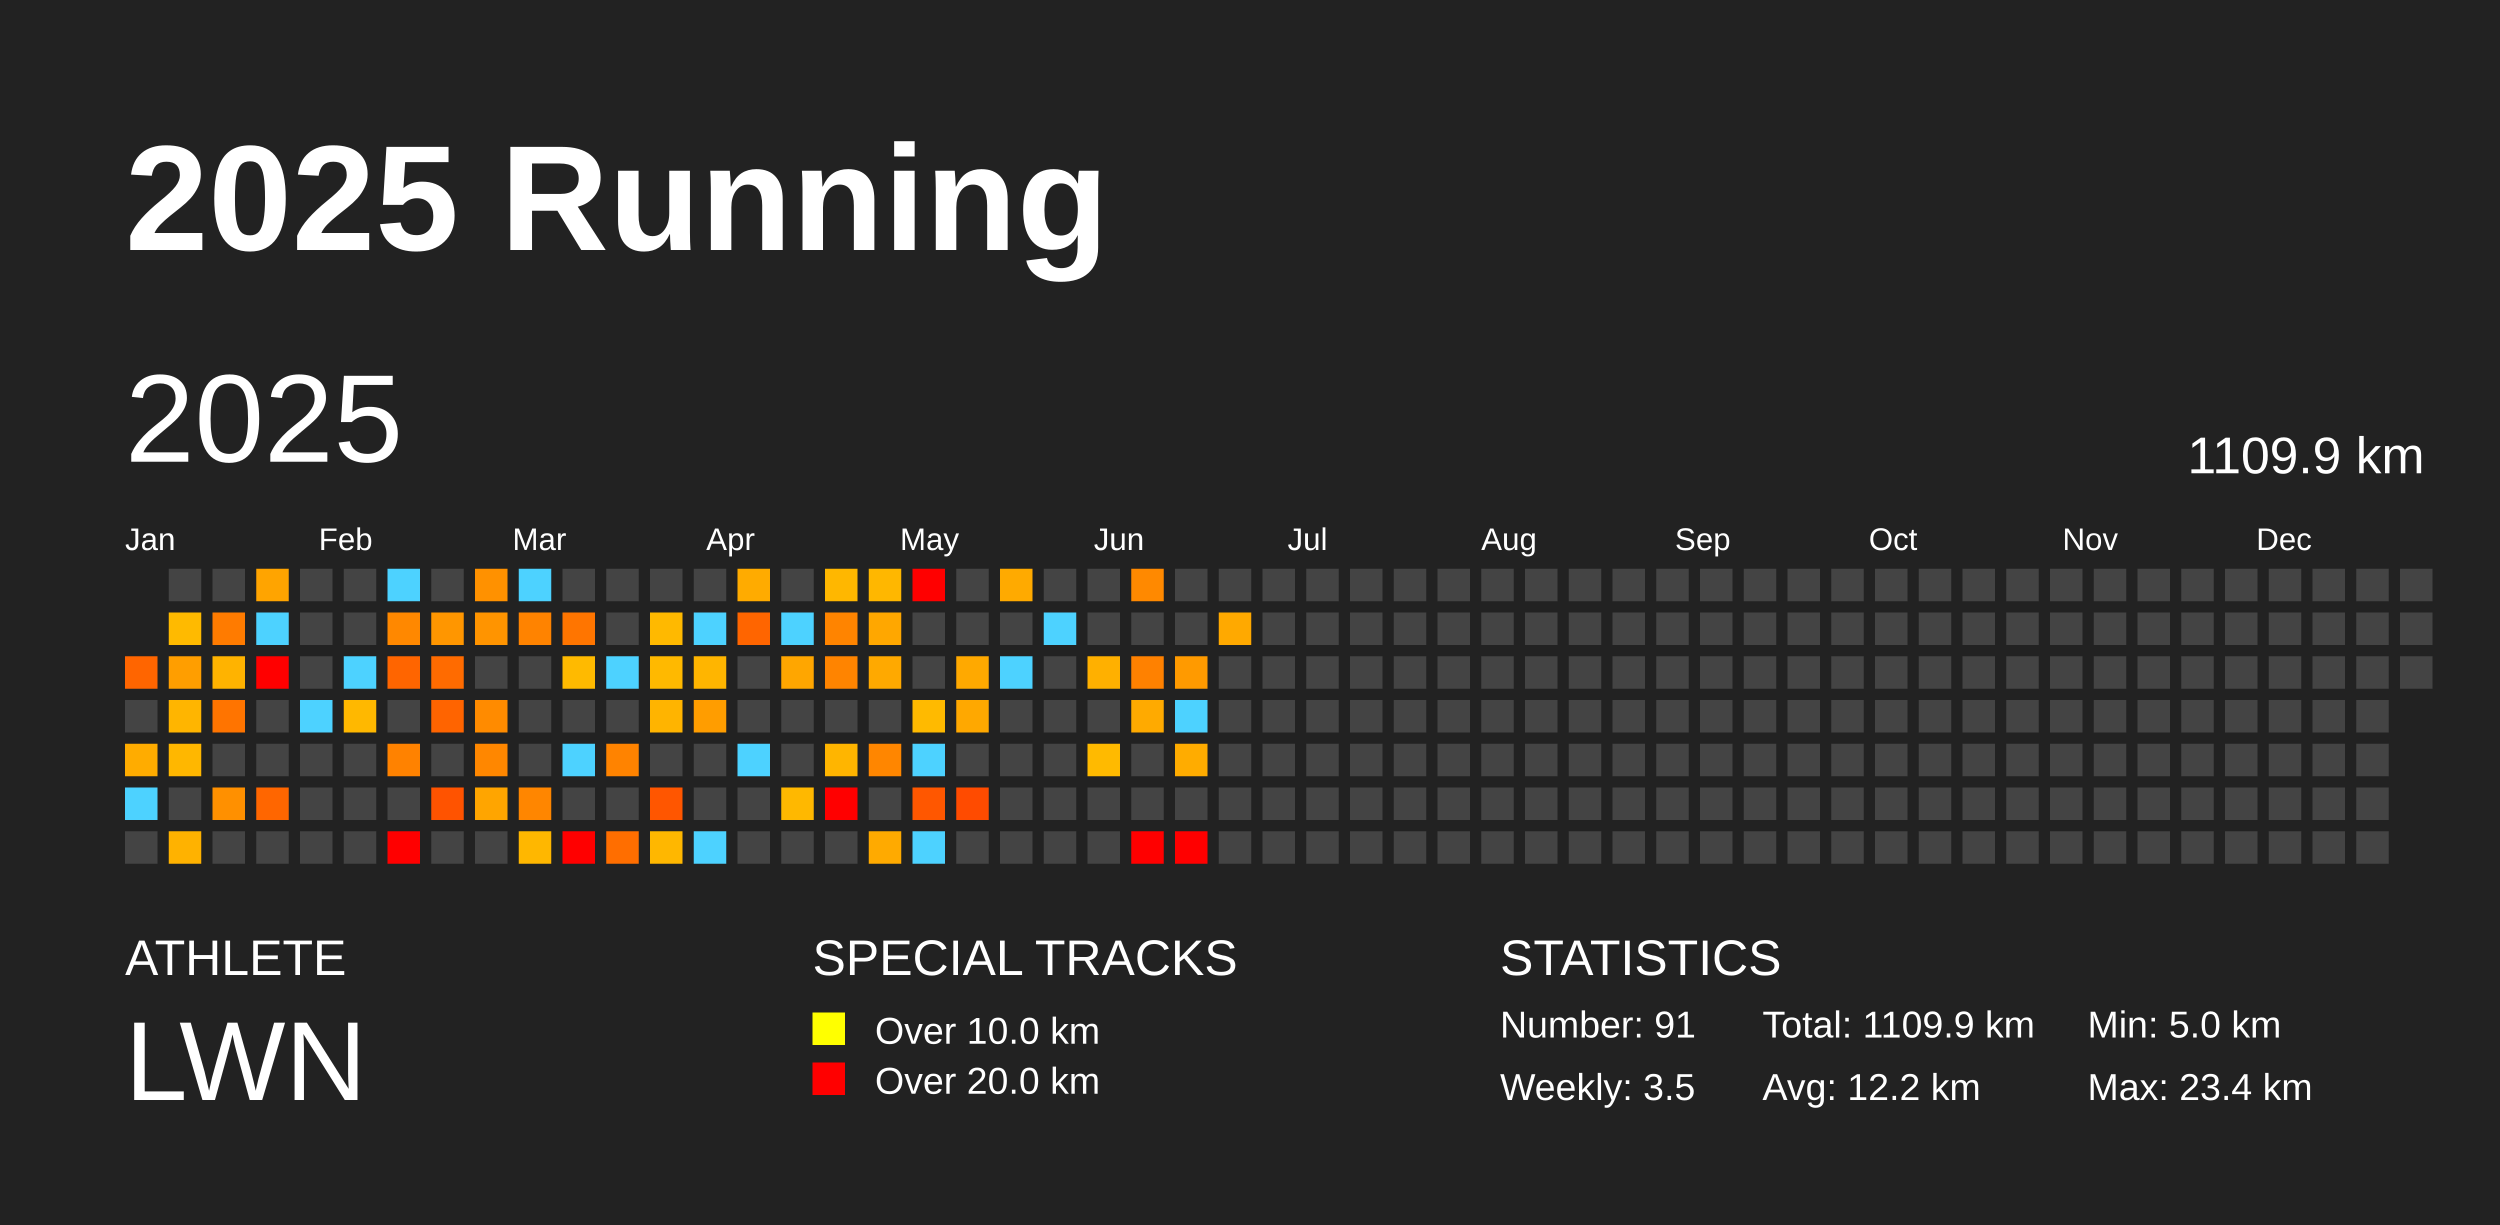
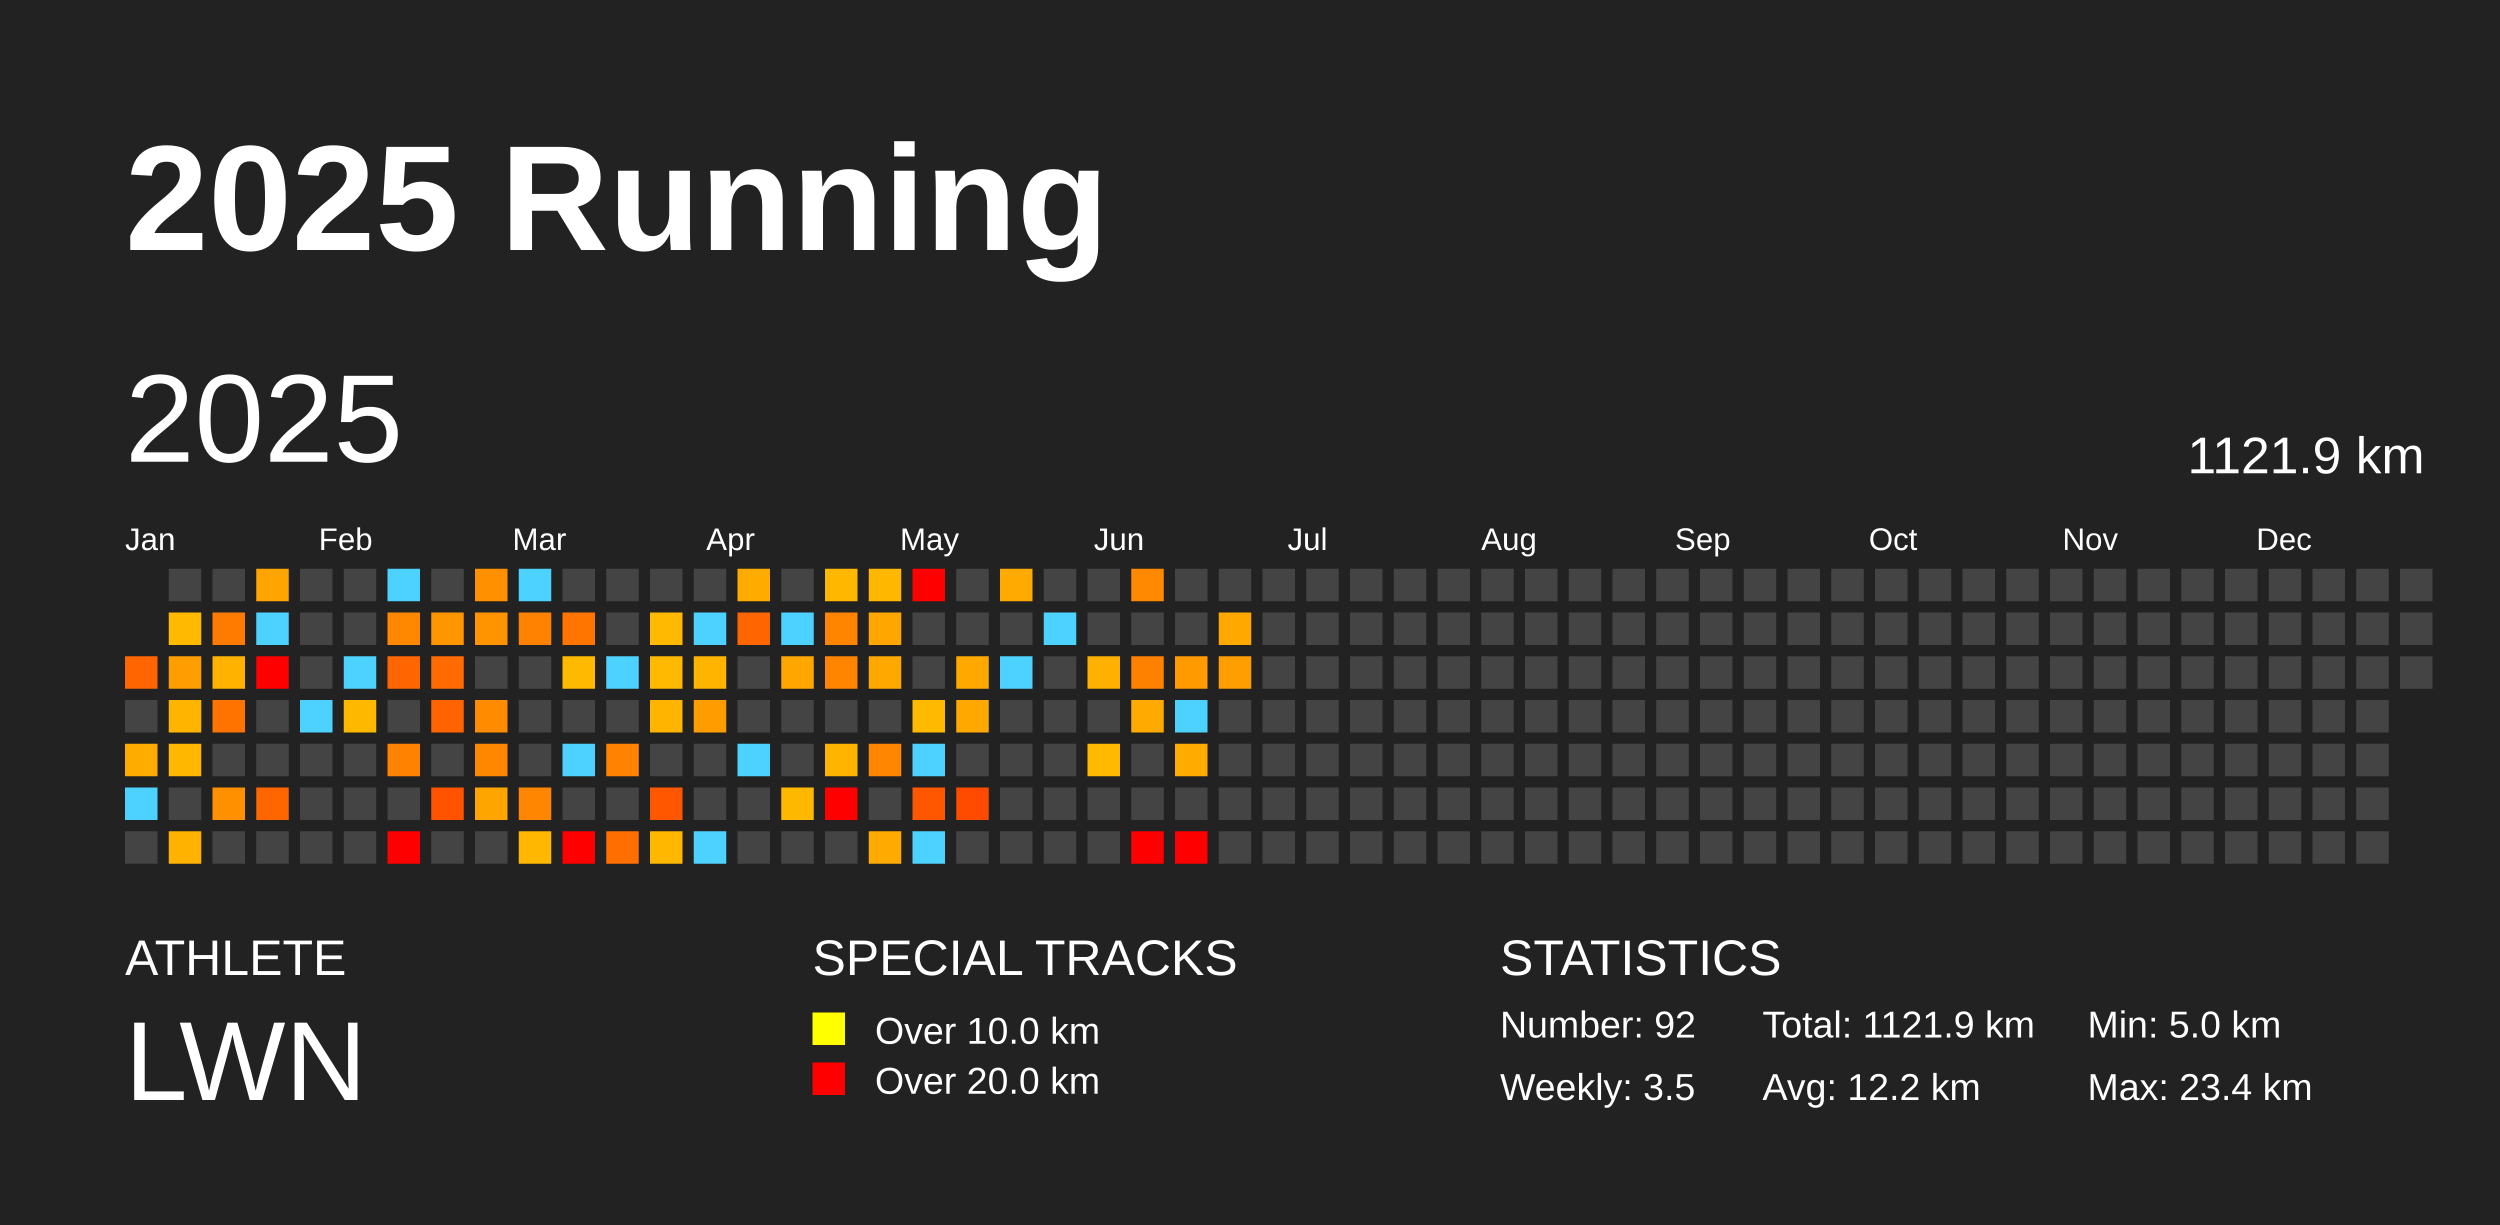
<svg xmlns="http://www.w3.org/2000/svg" baseProfile="full" height="98mm" version="1.1" viewBox="0,0,200,98" width="200mm">
  <defs />
  <rect fill="#222222" height="98" width="200" x="0" y="0" />
  <text fill="#FFFFFF" style="font-size:12px; font-family:Arial; font-weight:bold;" x="10" y="20">2025 Running</text>
  <text fill="#FFFFFF" style="font-size:4px; font-family:Arial" x="10" y="78">ATHLETE</text>
  <text fill="#FFFFFF" style="font-size:9px; font-family:Arial" x="10" y="88">LWN</text>
  <text fill="#FFFFFF" style="font-size:4px; font-family:Arial" x="65" y="78">SPECIAL TRACKS</text>
  <rect fill="yellow" height="2.6" width="2.6" x="65" y="81" />
  <text fill="#FFFFFF" style="font-size:3px; font-family:Arial" x="70" y="83.5">Over 10.0 km</text>
  <rect fill="red" height="2.6" width="2.6" x="65" y="85" />
  <text fill="#FFFFFF" style="font-size:3px; font-family:Arial" x="70" y="87.5">Over 20.0 km</text>
  <text fill="#FFFFFF" style="font-size:4px; font-family:Arial" x="120" y="78">STATISTICS</text>
-   <text fill="#FFFFFF" style="font-size:3px; font-family:Arial" x="120" y="83">Number: 91</text>
+   <text fill="#FFFFFF" style="font-size:3px; font-family:Arial" x="120" y="83">Number: 92</text>
  <text fill="#FFFFFF" style="font-size:3px; font-family:Arial" x="120" y="88">Weekly: 3.5</text>
-   <text fill="#FFFFFF" style="font-size:3px; font-family:Arial" x="141" y="83">Total: 1109.9 km</text>
+   <text fill="#FFFFFF" style="font-size:3px; font-family:Arial" x="141" y="83">Total: 1121.9 km</text>
  <text fill="#FFFFFF" style="font-size:3px; font-family:Arial" x="141" y="88">Avg: 12.2 km</text>
  <text fill="#FFFFFF" style="font-size:3px; font-family:Arial" x="167" y="83">Min: 5.0 km</text>
  <text fill="#FFFFFF" style="font-size:3px; font-family:Arial" x="167" y="88">Max: 23.4 km</text>
  <text dominant-baseline="hanging" fill="#FFFFFF" style="font-size:10.0px; font-family:Arial;" x="10" y="30">2025</text>
-   <text dominant-baseline="hanging" fill="#FFFFFF" style="font-size:4.125px; font-family:Arial;" x="175" y="35">1109.9 km</text>
+   <text dominant-baseline="hanging" fill="#FFFFFF" style="font-size:4.125px; font-family:Arial;" x="175" y="35">1121.9 km</text>
  <text fill="#FFFFFF" style="font-size:2.5px; font-family:Arial" x="10.0" y="44">Jan</text>
  <text fill="#FFFFFF" style="font-size:2.5px; font-family:Arial" x="25.5" y="44">Feb</text>
  <text fill="#FFFFFF" style="font-size:2.5px; font-family:Arial" x="41.0" y="44">Mar</text>
  <text fill="#FFFFFF" style="font-size:2.5px; font-family:Arial" x="56.5" y="44">Apr</text>
  <text fill="#FFFFFF" style="font-size:2.5px; font-family:Arial" x="72.0" y="44">May</text>
  <text fill="#FFFFFF" style="font-size:2.5px; font-family:Arial" x="87.5" y="44">Jun</text>
  <text fill="#FFFFFF" style="font-size:2.5px; font-family:Arial" x="103.0" y="44">Jul</text>
  <text fill="#FFFFFF" style="font-size:2.5px; font-family:Arial" x="118.5" y="44">Aug</text>
  <text fill="#FFFFFF" style="font-size:2.5px; font-family:Arial" x="134.0" y="44">Sep</text>
  <text fill="#FFFFFF" style="font-size:2.5px; font-family:Arial" x="149.5" y="44">Oct</text>
  <text fill="#FFFFFF" style="font-size:2.5px; font-family:Arial" x="165.0" y="44">Nov</text>
  <text fill="#FFFFFF" style="font-size:2.5px; font-family:Arial" x="180.5" y="44">Dec</text>
  <rect fill="#ff6500" height="2.6" width="2.6" x="10.0" y="52.5" />
  <rect fill="#444444" height="2.6" width="2.6" x="10.0" y="56.0" />
  <rect fill="#ffac00" height="2.6" width="2.6" x="10.0" y="59.5" />
  <rect fill="#4dd2ff" height="2.6" width="2.6" x="10.0" y="63.0" />
  <rect fill="#444444" height="2.6" width="2.6" x="10.0" y="66.5" />
  <rect fill="#444444" height="2.6" width="2.6" x="13.5" y="45.5" />
  <rect fill="#ffba00" height="2.6" width="2.6" x="13.5" y="49.0" />
  <rect fill="#ff9e00" height="2.6" width="2.6" x="13.5" y="52.5" />
  <rect fill="#ffb500" height="2.6" width="2.6" x="13.5" y="56.0" />
  <rect fill="#ffb700" height="2.6" width="2.6" x="13.5" y="59.5" />
  <rect fill="#444444" height="2.6" width="2.6" x="13.5" y="63.0" />
  <rect fill="#ffb200" height="2.6" width="2.6" x="13.5" y="66.5" />
  <rect fill="#444444" height="2.6" width="2.6" x="17.0" y="45.5" />
  <rect fill="#ff7b00" height="2.6" width="2.6" x="17.0" y="49.0" />
  <rect fill="#ffb300" height="2.6" width="2.6" x="17.0" y="52.5" />
  <rect fill="#ff7400" height="2.6" width="2.6" x="17.0" y="56.0" />
  <rect fill="#444444" height="2.6" width="2.6" x="17.0" y="59.5" />
  <rect fill="#ff9000" height="2.6" width="2.6" x="17.0" y="63.0" />
  <rect fill="#444444" height="2.6" width="2.6" x="17.0" y="66.5" />
  <rect fill="#ffa400" height="2.6" width="2.6" x="20.5" y="45.5" />
  <rect fill="#4dd2ff" height="2.6" width="2.6" x="20.5" y="49.0" />
  <rect fill="red" height="2.6" width="2.6" x="20.5" y="52.5" />
  <rect fill="#444444" height="2.6" width="2.6" x="20.5" y="56.0" />
  <rect fill="#444444" height="2.6" width="2.6" x="20.5" y="59.5" />
  <rect fill="#ff6600" height="2.6" width="2.6" x="20.5" y="63.0" />
  <rect fill="#444444" height="2.6" width="2.6" x="20.5" y="66.5" />
  <rect fill="#444444" height="2.6" width="2.6" x="24.0" y="45.5" />
  <rect fill="#444444" height="2.6" width="2.6" x="24.0" y="49.0" />
  <rect fill="#444444" height="2.6" width="2.6" x="24.0" y="52.5" />
  <rect fill="#4dd2ff" height="2.6" width="2.6" x="24.0" y="56.0" />
  <rect fill="#444444" height="2.6" width="2.6" x="24.0" y="59.5" />
  <rect fill="#444444" height="2.6" width="2.6" x="24.0" y="63.0" />
  <rect fill="#444444" height="2.6" width="2.6" x="24.0" y="66.5" />
  <rect fill="#444444" height="2.6" width="2.6" x="27.5" y="45.5" />
  <rect fill="#444444" height="2.6" width="2.6" x="27.5" y="49.0" />
  <rect fill="#4dd2ff" height="2.6" width="2.6" x="27.5" y="52.5" />
  <rect fill="#ffb800" height="2.6" width="2.6" x="27.5" y="56.0" />
  <rect fill="#444444" height="2.6" width="2.6" x="27.5" y="59.5" />
  <rect fill="#444444" height="2.6" width="2.6" x="27.5" y="63.0" />
  <rect fill="#444444" height="2.6" width="2.6" x="27.5" y="66.5" />
  <rect fill="#4dd2ff" height="2.6" width="2.6" x="31.0" y="45.5" />
  <rect fill="#ff8800" height="2.6" width="2.6" x="31.0" y="49.0" />
  <rect fill="#ff6500" height="2.6" width="2.6" x="31.0" y="52.5" />
  <rect fill="#444444" height="2.6" width="2.6" x="31.0" y="56.0" />
  <rect fill="#ff8200" height="2.6" width="2.6" x="31.0" y="59.5" />
  <rect fill="#444444" height="2.6" width="2.6" x="31.0" y="63.0" />
  <rect fill="red" height="2.6" width="2.6" x="31.0" y="66.5" />
  <rect fill="#444444" height="2.6" width="2.6" x="34.5" y="45.5" />
  <rect fill="#ff9600" height="2.6" width="2.6" x="34.5" y="49.0" />
  <rect fill="#ff6b00" height="2.6" width="2.6" x="34.5" y="52.5" />
  <rect fill="#ff6400" height="2.6" width="2.6" x="34.5" y="56.0" />
  <rect fill="#444444" height="2.6" width="2.6" x="34.5" y="59.5" />
  <rect fill="#ff5300" height="2.6" width="2.6" x="34.5" y="63.0" />
  <rect fill="#444444" height="2.6" width="2.6" x="34.5" y="66.5" />
  <rect fill="#ff9100" height="2.6" width="2.6" x="38.0" y="45.5" />
  <rect fill="#ff9400" height="2.6" width="2.6" x="38.0" y="49.0" />
  <rect fill="#444444" height="2.6" width="2.6" x="38.0" y="52.5" />
  <rect fill="#ff8b00" height="2.6" width="2.6" x="38.0" y="56.0" />
  <rect fill="#ff8700" height="2.6" width="2.6" x="38.0" y="59.5" />
  <rect fill="#ffa500" height="2.6" width="2.6" x="38.0" y="63.0" />
  <rect fill="#444444" height="2.6" width="2.6" x="38.0" y="66.5" />
  <rect fill="#4dd2ff" height="2.6" width="2.6" x="41.5" y="45.5" />
  <rect fill="#ff8300" height="2.6" width="2.6" x="41.5" y="49.0" />
  <rect fill="#444444" height="2.6" width="2.6" x="41.5" y="52.5" />
  <rect fill="#444444" height="2.6" width="2.6" x="41.5" y="56.0" />
  <rect fill="#444444" height="2.6" width="2.6" x="41.5" y="59.5" />
  <rect fill="#ff8600" height="2.6" width="2.6" x="41.5" y="63.0" />
  <rect fill="#ffb700" height="2.6" width="2.6" x="41.5" y="66.5" />
  <rect fill="#444444" height="2.6" width="2.6" x="45.0" y="45.5" />
  <rect fill="#ff7500" height="2.6" width="2.6" x="45.0" y="49.0" />
  <rect fill="#ffba00" height="2.6" width="2.6" x="45.0" y="52.5" />
  <rect fill="#444444" height="2.6" width="2.6" x="45.0" y="56.0" />
  <rect fill="#4dd2ff" height="2.6" width="2.6" x="45.0" y="59.5" />
  <rect fill="#444444" height="2.6" width="2.6" x="45.0" y="63.0" />
  <rect fill="red" height="2.6" width="2.6" x="45.0" y="66.5" />
  <rect fill="#444444" height="2.6" width="2.6" x="48.5" y="45.5" />
  <rect fill="#444444" height="2.6" width="2.6" x="48.5" y="49.0" />
  <rect fill="#4dd2ff" height="2.6" width="2.6" x="48.5" y="52.5" />
  <rect fill="#444444" height="2.6" width="2.6" x="48.5" y="56.0" />
  <rect fill="#ff8300" height="2.6" width="2.6" x="48.5" y="59.5" />
  <rect fill="#444444" height="2.6" width="2.6" x="48.5" y="63.0" />
  <rect fill="#ff6e00" height="2.6" width="2.6" x="48.5" y="66.5" />
  <rect fill="#444444" height="2.6" width="2.6" x="52.0" y="45.5" />
  <rect fill="#ffb900" height="2.6" width="2.6" x="52.0" y="49.0" />
  <rect fill="#ffb900" height="2.6" width="2.6" x="52.0" y="52.5" />
  <rect fill="#ffb400" height="2.6" width="2.6" x="52.0" y="56.0" />
  <rect fill="#444444" height="2.6" width="2.6" x="52.0" y="59.5" />
  <rect fill="#ff5600" height="2.6" width="2.6" x="52.0" y="63.0" />
  <rect fill="#ffb700" height="2.6" width="2.6" x="52.0" y="66.5" />
  <rect fill="#444444" height="2.6" width="2.6" x="55.5" y="45.5" />
  <rect fill="#4dd2ff" height="2.6" width="2.6" x="55.5" y="49.0" />
  <rect fill="#ffb500" height="2.6" width="2.6" x="55.5" y="52.5" />
  <rect fill="#ff9d00" height="2.6" width="2.6" x="55.5" y="56.0" />
  <rect fill="#444444" height="2.6" width="2.6" x="55.5" y="59.5" />
  <rect fill="#444444" height="2.6" width="2.6" x="55.5" y="63.0" />
  <rect fill="#4dd2ff" height="2.6" width="2.6" x="55.5" y="66.5" />
  <rect fill="#ffab00" height="2.6" width="2.6" x="59.0" y="45.5" />
  <rect fill="#ff6500" height="2.6" width="2.6" x="59.0" y="49.0" />
  <rect fill="#444444" height="2.6" width="2.6" x="59.0" y="52.5" />
  <rect fill="#444444" height="2.6" width="2.6" x="59.0" y="56.0" />
  <rect fill="#4dd2ff" height="2.6" width="2.6" x="59.0" y="59.5" />
  <rect fill="#444444" height="2.6" width="2.6" x="59.0" y="63.0" />
  <rect fill="#444444" height="2.6" width="2.6" x="59.0" y="66.5" />
  <rect fill="#444444" height="2.6" width="2.6" x="62.5" y="45.5" />
  <rect fill="#4dd2ff" height="2.6" width="2.6" x="62.5" y="49.0" />
  <rect fill="#ffa600" height="2.6" width="2.6" x="62.5" y="52.5" />
  <rect fill="#444444" height="2.6" width="2.6" x="62.5" y="56.0" />
  <rect fill="#444444" height="2.6" width="2.6" x="62.5" y="59.5" />
  <rect fill="#ffb800" height="2.6" width="2.6" x="62.5" y="63.0" />
  <rect fill="#444444" height="2.6" width="2.6" x="62.5" y="66.5" />
  <rect fill="#ffb700" height="2.6" width="2.6" x="66.0" y="45.5" />
  <rect fill="#ff8400" height="2.6" width="2.6" x="66.0" y="49.0" />
  <rect fill="#ff8400" height="2.6" width="2.6" x="66.0" y="52.5" />
  <rect fill="#444444" height="2.6" width="2.6" x="66.0" y="56.0" />
  <rect fill="#ffb500" height="2.6" width="2.6" x="66.0" y="59.5" />
  <rect fill="red" height="2.6" width="2.6" x="66.0" y="63.0" />
  <rect fill="#444444" height="2.6" width="2.6" x="66.0" y="66.5" />
  <rect fill="#ffb700" height="2.6" width="2.6" x="69.5" y="45.5" />
  <rect fill="#ffa700" height="2.6" width="2.6" x="69.5" y="49.0" />
  <rect fill="#ffa900" height="2.6" width="2.6" x="69.5" y="52.5" />
  <rect fill="#444444" height="2.6" width="2.6" x="69.5" y="56.0" />
  <rect fill="#ff8600" height="2.6" width="2.6" x="69.5" y="59.5" />
  <rect fill="#444444" height="2.6" width="2.6" x="69.5" y="63.0" />
  <rect fill="#ffaa00" height="2.6" width="2.6" x="69.5" y="66.5" />
  <rect fill="red" height="2.6" width="2.6" x="73.0" y="45.5" />
  <rect fill="#444444" height="2.6" width="2.6" x="73.0" y="49.0" />
  <rect fill="#444444" height="2.6" width="2.6" x="73.0" y="52.5" />
  <rect fill="#ffba00" height="2.6" width="2.6" x="73.0" y="56.0" />
  <rect fill="#4dd2ff" height="2.6" width="2.6" x="73.0" y="59.5" />
  <rect fill="#ff5700" height="2.6" width="2.6" x="73.0" y="63.0" />
  <rect fill="#4dd2ff" height="2.6" width="2.6" x="73.0" y="66.5" />
  <rect fill="#444444" height="2.6" width="2.6" x="76.5" y="45.5" />
  <rect fill="#444444" height="2.6" width="2.6" x="76.5" y="49.0" />
  <rect fill="#ffa900" height="2.6" width="2.6" x="76.5" y="52.5" />
  <rect fill="#ffa800" height="2.6" width="2.6" x="76.5" y="56.0" />
  <rect fill="#444444" height="2.6" width="2.6" x="76.5" y="59.5" />
  <rect fill="#ff4b00" height="2.6" width="2.6" x="76.5" y="63.0" />
  <rect fill="#444444" height="2.6" width="2.6" x="76.5" y="66.5" />
  <rect fill="#ffaa00" height="2.6" width="2.6" x="80.0" y="45.5" />
  <rect fill="#444444" height="2.6" width="2.6" x="80.0" y="49.0" />
  <rect fill="#4dd2ff" height="2.6" width="2.6" x="80.0" y="52.5" />
  <rect fill="#444444" height="2.6" width="2.6" x="80.0" y="56.0" />
  <rect fill="#444444" height="2.6" width="2.6" x="80.0" y="59.5" />
  <rect fill="#444444" height="2.6" width="2.6" x="80.0" y="63.0" />
  <rect fill="#444444" height="2.6" width="2.6" x="80.0" y="66.5" />
  <rect fill="#444444" height="2.6" width="2.6" x="83.5" y="45.5" />
  <rect fill="#4dd2ff" height="2.6" width="2.6" x="83.5" y="49.0" />
  <rect fill="#444444" height="2.6" width="2.6" x="83.5" y="52.5" />
  <rect fill="#444444" height="2.6" width="2.6" x="83.5" y="56.0" />
  <rect fill="#444444" height="2.6" width="2.6" x="83.5" y="59.5" />
  <rect fill="#444444" height="2.6" width="2.6" x="83.5" y="63.0" />
  <rect fill="#444444" height="2.6" width="2.6" x="83.5" y="66.5" />
  <rect fill="#444444" height="2.6" width="2.6" x="87.0" y="45.5" />
  <rect fill="#444444" height="2.6" width="2.6" x="87.0" y="49.0" />
  <rect fill="#ffb000" height="2.6" width="2.6" x="87.0" y="52.5" />
  <rect fill="#444444" height="2.6" width="2.6" x="87.0" y="56.0" />
  <rect fill="#ffba00" height="2.6" width="2.6" x="87.0" y="59.5" />
  <rect fill="#444444" height="2.6" width="2.6" x="87.0" y="63.0" />
  <rect fill="#444444" height="2.6" width="2.6" x="87.0" y="66.5" />
  <rect fill="#ff8900" height="2.6" width="2.6" x="90.5" y="45.5" />
  <rect fill="#444444" height="2.6" width="2.6" x="90.5" y="49.0" />
  <rect fill="#ff8100" height="2.6" width="2.6" x="90.5" y="52.5" />
  <rect fill="#ffaa00" height="2.6" width="2.6" x="90.5" y="56.0" />
  <rect fill="#444444" height="2.6" width="2.6" x="90.5" y="59.5" />
  <rect fill="#444444" height="2.6" width="2.6" x="90.5" y="63.0" />
  <rect fill="red" height="2.6" width="2.6" x="90.5" y="66.5" />
  <rect fill="#444444" height="2.6" width="2.6" x="94.0" y="45.5" />
  <rect fill="#444444" height="2.6" width="2.6" x="94.0" y="49.0" />
  <rect fill="#ff9a00" height="2.6" width="2.6" x="94.0" y="52.5" />
  <rect fill="#4dd2ff" height="2.6" width="2.6" x="94.0" y="56.0" />
  <rect fill="#ffac00" height="2.6" width="2.6" x="94.0" y="59.5" />
  <rect fill="#444444" height="2.6" width="2.6" x="94.0" y="63.0" />
  <rect fill="red" height="2.6" width="2.6" x="94.0" y="66.5" />
  <rect fill="#444444" height="2.6" width="2.6" x="97.5" y="45.5" />
  <rect fill="#ffa900" height="2.6" width="2.6" x="97.5" y="49.0" />
-   <rect fill="#444444" height="2.6" width="2.6" x="97.5" y="52.5" />
+   <rect fill="#ff9e00" height="2.6" width="2.6" x="97.5" y="52.5" />
  <rect fill="#444444" height="2.6" width="2.6" x="97.5" y="56.0" />
  <rect fill="#444444" height="2.6" width="2.6" x="97.5" y="59.5" />
  <rect fill="#444444" height="2.6" width="2.6" x="97.5" y="63.0" />
  <rect fill="#444444" height="2.6" width="2.6" x="97.5" y="66.5" />
  <rect fill="#444444" height="2.6" width="2.6" x="101.0" y="45.5" />
  <rect fill="#444444" height="2.6" width="2.6" x="101.0" y="49.0" />
  <rect fill="#444444" height="2.6" width="2.6" x="101.0" y="52.5" />
  <rect fill="#444444" height="2.6" width="2.6" x="101.0" y="56.0" />
  <rect fill="#444444" height="2.6" width="2.6" x="101.0" y="59.5" />
  <rect fill="#444444" height="2.6" width="2.6" x="101.0" y="63.0" />
  <rect fill="#444444" height="2.6" width="2.6" x="101.0" y="66.5" />
  <rect fill="#444444" height="2.6" width="2.6" x="104.5" y="45.5" />
  <rect fill="#444444" height="2.6" width="2.6" x="104.5" y="49.0" />
  <rect fill="#444444" height="2.6" width="2.6" x="104.5" y="52.5" />
  <rect fill="#444444" height="2.6" width="2.6" x="104.5" y="56.0" />
  <rect fill="#444444" height="2.6" width="2.6" x="104.5" y="59.5" />
  <rect fill="#444444" height="2.6" width="2.6" x="104.5" y="63.0" />
  <rect fill="#444444" height="2.6" width="2.6" x="104.5" y="66.5" />
  <rect fill="#444444" height="2.6" width="2.6" x="108.0" y="45.5" />
  <rect fill="#444444" height="2.6" width="2.6" x="108.0" y="49.0" />
  <rect fill="#444444" height="2.6" width="2.6" x="108.0" y="52.5" />
  <rect fill="#444444" height="2.6" width="2.6" x="108.0" y="56.0" />
  <rect fill="#444444" height="2.6" width="2.6" x="108.0" y="59.5" />
  <rect fill="#444444" height="2.6" width="2.6" x="108.0" y="63.0" />
  <rect fill="#444444" height="2.6" width="2.6" x="108.0" y="66.5" />
  <rect fill="#444444" height="2.6" width="2.6" x="111.5" y="45.5" />
  <rect fill="#444444" height="2.6" width="2.6" x="111.5" y="49.0" />
  <rect fill="#444444" height="2.6" width="2.6" x="111.5" y="52.5" />
  <rect fill="#444444" height="2.6" width="2.6" x="111.5" y="56.0" />
  <rect fill="#444444" height="2.6" width="2.6" x="111.5" y="59.5" />
  <rect fill="#444444" height="2.6" width="2.6" x="111.5" y="63.0" />
  <rect fill="#444444" height="2.6" width="2.6" x="111.5" y="66.5" />
  <rect fill="#444444" height="2.6" width="2.6" x="115.0" y="45.5" />
  <rect fill="#444444" height="2.6" width="2.6" x="115.0" y="49.0" />
  <rect fill="#444444" height="2.6" width="2.6" x="115.0" y="52.5" />
  <rect fill="#444444" height="2.6" width="2.6" x="115.0" y="56.0" />
  <rect fill="#444444" height="2.6" width="2.6" x="115.0" y="59.5" />
  <rect fill="#444444" height="2.6" width="2.6" x="115.0" y="63.0" />
  <rect fill="#444444" height="2.6" width="2.6" x="115.0" y="66.5" />
  <rect fill="#444444" height="2.6" width="2.6" x="118.5" y="45.5" />
  <rect fill="#444444" height="2.6" width="2.6" x="118.5" y="49.0" />
  <rect fill="#444444" height="2.6" width="2.6" x="118.5" y="52.5" />
  <rect fill="#444444" height="2.6" width="2.6" x="118.5" y="56.0" />
  <rect fill="#444444" height="2.6" width="2.6" x="118.5" y="59.5" />
  <rect fill="#444444" height="2.6" width="2.6" x="118.5" y="63.0" />
  <rect fill="#444444" height="2.6" width="2.6" x="118.5" y="66.5" />
  <rect fill="#444444" height="2.6" width="2.6" x="122.0" y="45.5" />
  <rect fill="#444444" height="2.6" width="2.6" x="122.0" y="49.0" />
  <rect fill="#444444" height="2.6" width="2.6" x="122.0" y="52.5" />
  <rect fill="#444444" height="2.6" width="2.6" x="122.0" y="56.0" />
  <rect fill="#444444" height="2.6" width="2.6" x="122.0" y="59.5" />
  <rect fill="#444444" height="2.6" width="2.6" x="122.0" y="63.0" />
  <rect fill="#444444" height="2.6" width="2.6" x="122.0" y="66.5" />
  <rect fill="#444444" height="2.6" width="2.6" x="125.5" y="45.5" />
  <rect fill="#444444" height="2.6" width="2.6" x="125.5" y="49.0" />
  <rect fill="#444444" height="2.6" width="2.6" x="125.5" y="52.5" />
  <rect fill="#444444" height="2.6" width="2.6" x="125.5" y="56.0" />
  <rect fill="#444444" height="2.6" width="2.6" x="125.5" y="59.5" />
  <rect fill="#444444" height="2.6" width="2.6" x="125.5" y="63.0" />
  <rect fill="#444444" height="2.6" width="2.6" x="125.5" y="66.5" />
  <rect fill="#444444" height="2.6" width="2.6" x="129.0" y="45.5" />
  <rect fill="#444444" height="2.6" width="2.6" x="129.0" y="49.0" />
  <rect fill="#444444" height="2.6" width="2.6" x="129.0" y="52.5" />
  <rect fill="#444444" height="2.6" width="2.6" x="129.0" y="56.0" />
  <rect fill="#444444" height="2.6" width="2.6" x="129.0" y="59.5" />
  <rect fill="#444444" height="2.6" width="2.6" x="129.0" y="63.0" />
  <rect fill="#444444" height="2.6" width="2.6" x="129.0" y="66.5" />
  <rect fill="#444444" height="2.6" width="2.6" x="132.5" y="45.5" />
  <rect fill="#444444" height="2.6" width="2.6" x="132.5" y="49.0" />
  <rect fill="#444444" height="2.6" width="2.6" x="132.5" y="52.5" />
  <rect fill="#444444" height="2.6" width="2.6" x="132.5" y="56.0" />
  <rect fill="#444444" height="2.6" width="2.6" x="132.5" y="59.5" />
  <rect fill="#444444" height="2.6" width="2.6" x="132.5" y="63.0" />
  <rect fill="#444444" height="2.6" width="2.6" x="132.5" y="66.5" />
  <rect fill="#444444" height="2.6" width="2.6" x="136.0" y="45.5" />
  <rect fill="#444444" height="2.6" width="2.6" x="136.0" y="49.0" />
  <rect fill="#444444" height="2.6" width="2.6" x="136.0" y="52.5" />
  <rect fill="#444444" height="2.6" width="2.6" x="136.0" y="56.0" />
  <rect fill="#444444" height="2.6" width="2.6" x="136.0" y="59.5" />
  <rect fill="#444444" height="2.6" width="2.6" x="136.0" y="63.0" />
  <rect fill="#444444" height="2.6" width="2.6" x="136.0" y="66.5" />
  <rect fill="#444444" height="2.6" width="2.6" x="139.5" y="45.5" />
  <rect fill="#444444" height="2.6" width="2.6" x="139.5" y="49.0" />
  <rect fill="#444444" height="2.6" width="2.6" x="139.5" y="52.5" />
  <rect fill="#444444" height="2.6" width="2.6" x="139.5" y="56.0" />
  <rect fill="#444444" height="2.6" width="2.6" x="139.5" y="59.5" />
  <rect fill="#444444" height="2.6" width="2.6" x="139.5" y="63.0" />
  <rect fill="#444444" height="2.6" width="2.6" x="139.5" y="66.5" />
  <rect fill="#444444" height="2.6" width="2.6" x="143.0" y="45.5" />
  <rect fill="#444444" height="2.6" width="2.6" x="143.0" y="49.0" />
  <rect fill="#444444" height="2.6" width="2.6" x="143.0" y="52.5" />
  <rect fill="#444444" height="2.6" width="2.6" x="143.0" y="56.0" />
  <rect fill="#444444" height="2.6" width="2.6" x="143.0" y="59.5" />
  <rect fill="#444444" height="2.6" width="2.6" x="143.0" y="63.0" />
  <rect fill="#444444" height="2.6" width="2.6" x="143.0" y="66.5" />
  <rect fill="#444444" height="2.6" width="2.6" x="146.5" y="45.5" />
  <rect fill="#444444" height="2.6" width="2.6" x="146.5" y="49.0" />
  <rect fill="#444444" height="2.6" width="2.6" x="146.5" y="52.5" />
  <rect fill="#444444" height="2.6" width="2.6" x="146.5" y="56.0" />
  <rect fill="#444444" height="2.6" width="2.6" x="146.5" y="59.5" />
  <rect fill="#444444" height="2.6" width="2.6" x="146.5" y="63.0" />
  <rect fill="#444444" height="2.6" width="2.6" x="146.5" y="66.5" />
  <rect fill="#444444" height="2.6" width="2.6" x="150.0" y="45.5" />
  <rect fill="#444444" height="2.6" width="2.6" x="150.0" y="49.0" />
  <rect fill="#444444" height="2.6" width="2.6" x="150.0" y="52.5" />
  <rect fill="#444444" height="2.6" width="2.6" x="150.0" y="56.0" />
  <rect fill="#444444" height="2.6" width="2.6" x="150.0" y="59.5" />
  <rect fill="#444444" height="2.6" width="2.6" x="150.0" y="63.0" />
  <rect fill="#444444" height="2.6" width="2.6" x="150.0" y="66.5" />
  <rect fill="#444444" height="2.6" width="2.6" x="153.5" y="45.5" />
  <rect fill="#444444" height="2.6" width="2.6" x="153.5" y="49.0" />
  <rect fill="#444444" height="2.6" width="2.6" x="153.5" y="52.5" />
  <rect fill="#444444" height="2.6" width="2.6" x="153.5" y="56.0" />
  <rect fill="#444444" height="2.6" width="2.6" x="153.5" y="59.5" />
  <rect fill="#444444" height="2.6" width="2.6" x="153.5" y="63.0" />
  <rect fill="#444444" height="2.6" width="2.6" x="153.5" y="66.5" />
  <rect fill="#444444" height="2.6" width="2.6" x="157.0" y="45.5" />
  <rect fill="#444444" height="2.6" width="2.6" x="157.0" y="49.0" />
  <rect fill="#444444" height="2.6" width="2.6" x="157.0" y="52.5" />
  <rect fill="#444444" height="2.6" width="2.6" x="157.0" y="56.0" />
  <rect fill="#444444" height="2.6" width="2.6" x="157.0" y="59.5" />
  <rect fill="#444444" height="2.6" width="2.6" x="157.0" y="63.0" />
  <rect fill="#444444" height="2.6" width="2.6" x="157.0" y="66.5" />
  <rect fill="#444444" height="2.6" width="2.6" x="160.5" y="45.5" />
  <rect fill="#444444" height="2.6" width="2.6" x="160.5" y="49.0" />
  <rect fill="#444444" height="2.6" width="2.6" x="160.5" y="52.5" />
  <rect fill="#444444" height="2.6" width="2.6" x="160.5" y="56.0" />
  <rect fill="#444444" height="2.6" width="2.6" x="160.5" y="59.5" />
  <rect fill="#444444" height="2.6" width="2.6" x="160.5" y="63.0" />
  <rect fill="#444444" height="2.6" width="2.6" x="160.5" y="66.5" />
  <rect fill="#444444" height="2.6" width="2.6" x="164.0" y="45.5" />
  <rect fill="#444444" height="2.6" width="2.6" x="164.0" y="49.0" />
  <rect fill="#444444" height="2.6" width="2.6" x="164.0" y="52.5" />
  <rect fill="#444444" height="2.6" width="2.6" x="164.0" y="56.0" />
  <rect fill="#444444" height="2.6" width="2.6" x="164.0" y="59.5" />
  <rect fill="#444444" height="2.6" width="2.6" x="164.0" y="63.0" />
  <rect fill="#444444" height="2.6" width="2.6" x="164.0" y="66.5" />
  <rect fill="#444444" height="2.6" width="2.6" x="167.5" y="45.5" />
  <rect fill="#444444" height="2.6" width="2.6" x="167.5" y="49.0" />
  <rect fill="#444444" height="2.6" width="2.6" x="167.5" y="52.5" />
  <rect fill="#444444" height="2.6" width="2.6" x="167.5" y="56.0" />
  <rect fill="#444444" height="2.6" width="2.6" x="167.5" y="59.5" />
  <rect fill="#444444" height="2.6" width="2.6" x="167.5" y="63.0" />
  <rect fill="#444444" height="2.6" width="2.6" x="167.5" y="66.5" />
  <rect fill="#444444" height="2.6" width="2.6" x="171.0" y="45.5" />
  <rect fill="#444444" height="2.6" width="2.6" x="171.0" y="49.0" />
  <rect fill="#444444" height="2.6" width="2.6" x="171.0" y="52.5" />
  <rect fill="#444444" height="2.6" width="2.6" x="171.0" y="56.0" />
  <rect fill="#444444" height="2.6" width="2.6" x="171.0" y="59.5" />
  <rect fill="#444444" height="2.6" width="2.6" x="171.0" y="63.0" />
  <rect fill="#444444" height="2.6" width="2.6" x="171.0" y="66.5" />
  <rect fill="#444444" height="2.6" width="2.6" x="174.5" y="45.5" />
  <rect fill="#444444" height="2.6" width="2.6" x="174.5" y="49.0" />
  <rect fill="#444444" height="2.6" width="2.6" x="174.5" y="52.5" />
  <rect fill="#444444" height="2.6" width="2.6" x="174.5" y="56.0" />
  <rect fill="#444444" height="2.6" width="2.6" x="174.5" y="59.5" />
  <rect fill="#444444" height="2.6" width="2.6" x="174.5" y="63.0" />
  <rect fill="#444444" height="2.6" width="2.6" x="174.5" y="66.5" />
  <rect fill="#444444" height="2.6" width="2.6" x="178.0" y="45.5" />
  <rect fill="#444444" height="2.6" width="2.6" x="178.0" y="49.0" />
  <rect fill="#444444" height="2.6" width="2.6" x="178.0" y="52.5" />
  <rect fill="#444444" height="2.6" width="2.6" x="178.0" y="56.0" />
  <rect fill="#444444" height="2.6" width="2.6" x="178.0" y="59.5" />
  <rect fill="#444444" height="2.6" width="2.6" x="178.0" y="63.0" />
  <rect fill="#444444" height="2.6" width="2.6" x="178.0" y="66.5" />
  <rect fill="#444444" height="2.6" width="2.6" x="181.5" y="45.5" />
  <rect fill="#444444" height="2.6" width="2.6" x="181.5" y="49.0" />
  <rect fill="#444444" height="2.6" width="2.6" x="181.5" y="52.5" />
  <rect fill="#444444" height="2.6" width="2.6" x="181.5" y="56.0" />
  <rect fill="#444444" height="2.6" width="2.6" x="181.5" y="59.5" />
  <rect fill="#444444" height="2.6" width="2.6" x="181.5" y="63.0" />
  <rect fill="#444444" height="2.6" width="2.6" x="181.5" y="66.5" />
  <rect fill="#444444" height="2.6" width="2.6" x="185.0" y="45.5" />
  <rect fill="#444444" height="2.6" width="2.6" x="185.0" y="49.0" />
  <rect fill="#444444" height="2.6" width="2.6" x="185.0" y="52.5" />
  <rect fill="#444444" height="2.6" width="2.6" x="185.0" y="56.0" />
  <rect fill="#444444" height="2.6" width="2.6" x="185.0" y="59.5" />
  <rect fill="#444444" height="2.6" width="2.6" x="185.0" y="63.0" />
  <rect fill="#444444" height="2.6" width="2.6" x="185.0" y="66.5" />
  <rect fill="#444444" height="2.6" width="2.6" x="188.5" y="45.5" />
  <rect fill="#444444" height="2.6" width="2.6" x="188.5" y="49.0" />
  <rect fill="#444444" height="2.6" width="2.6" x="188.5" y="52.5" />
  <rect fill="#444444" height="2.6" width="2.6" x="188.5" y="56.0" />
  <rect fill="#444444" height="2.6" width="2.6" x="188.5" y="59.5" />
  <rect fill="#444444" height="2.6" width="2.6" x="188.5" y="63.0" />
  <rect fill="#444444" height="2.6" width="2.6" x="188.5" y="66.5" />
  <rect fill="#444444" height="2.6" width="2.6" x="192.0" y="45.5" />
  <rect fill="#444444" height="2.6" width="2.6" x="192.0" y="49.0" />
  <rect fill="#444444" height="2.6" width="2.6" x="192.0" y="52.5" />
</svg>
